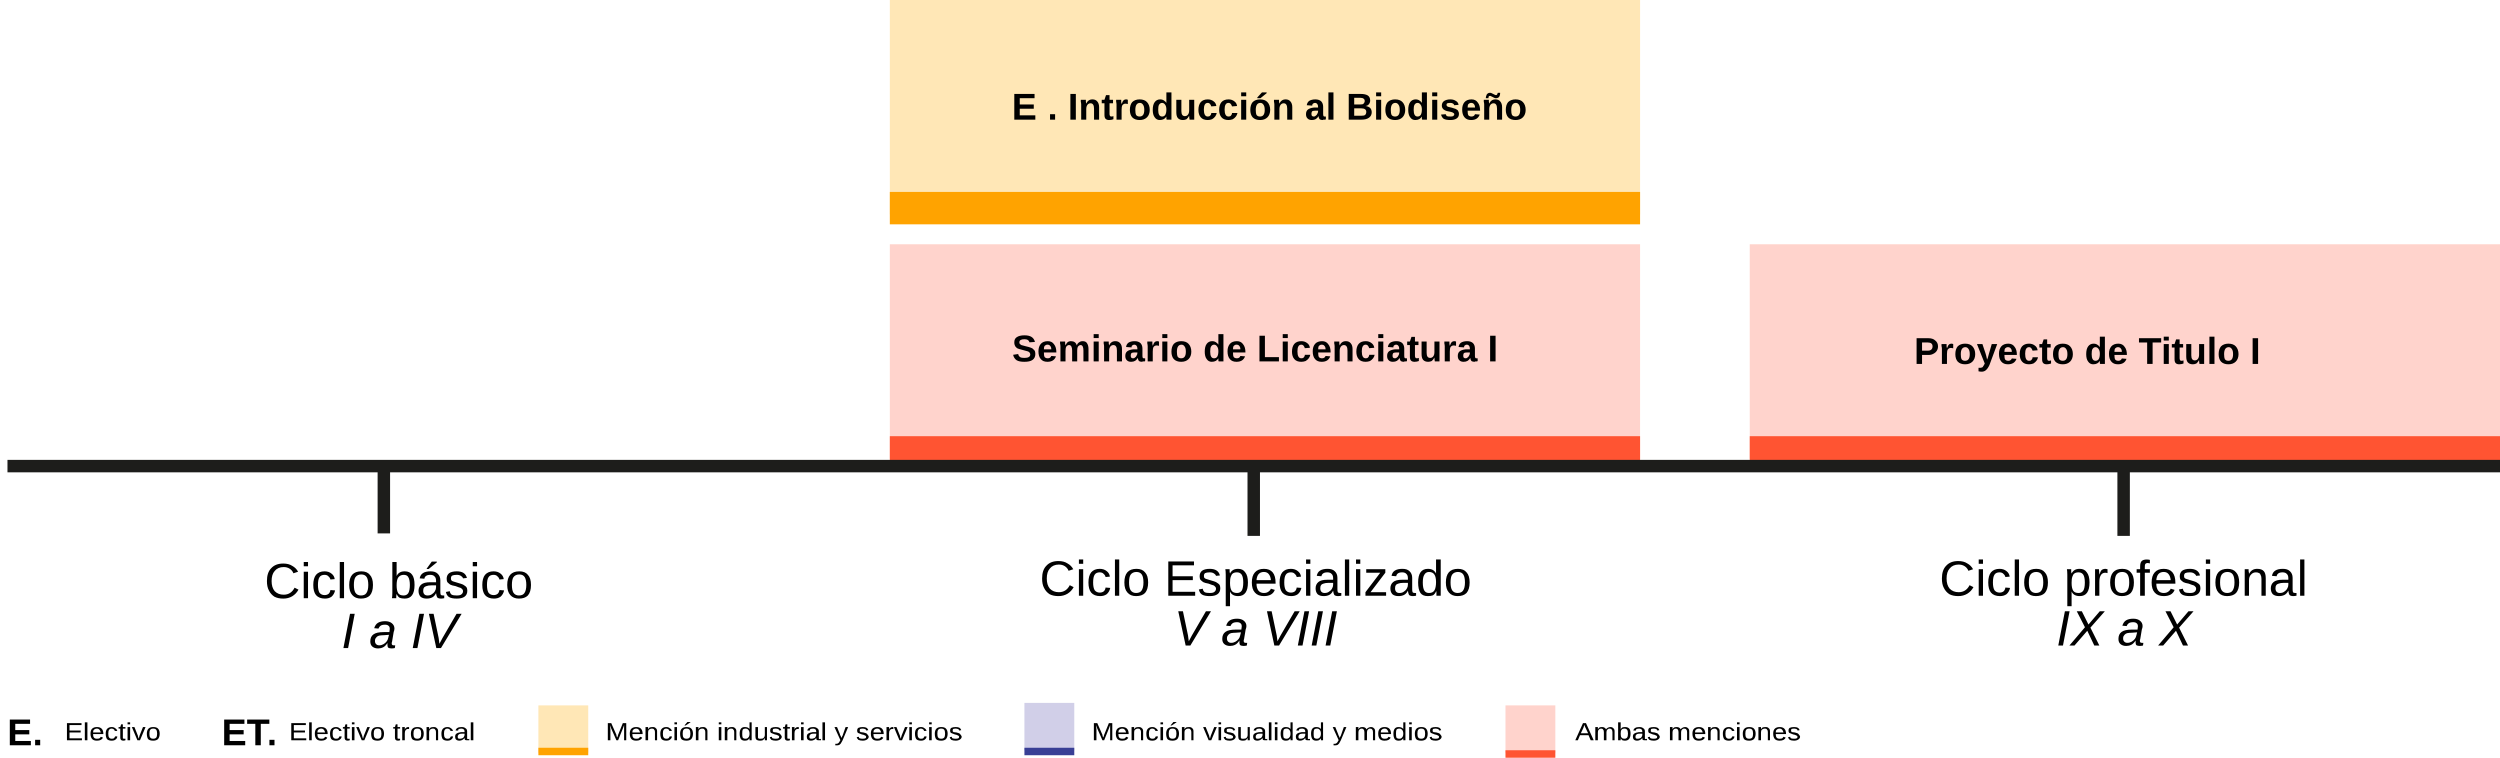
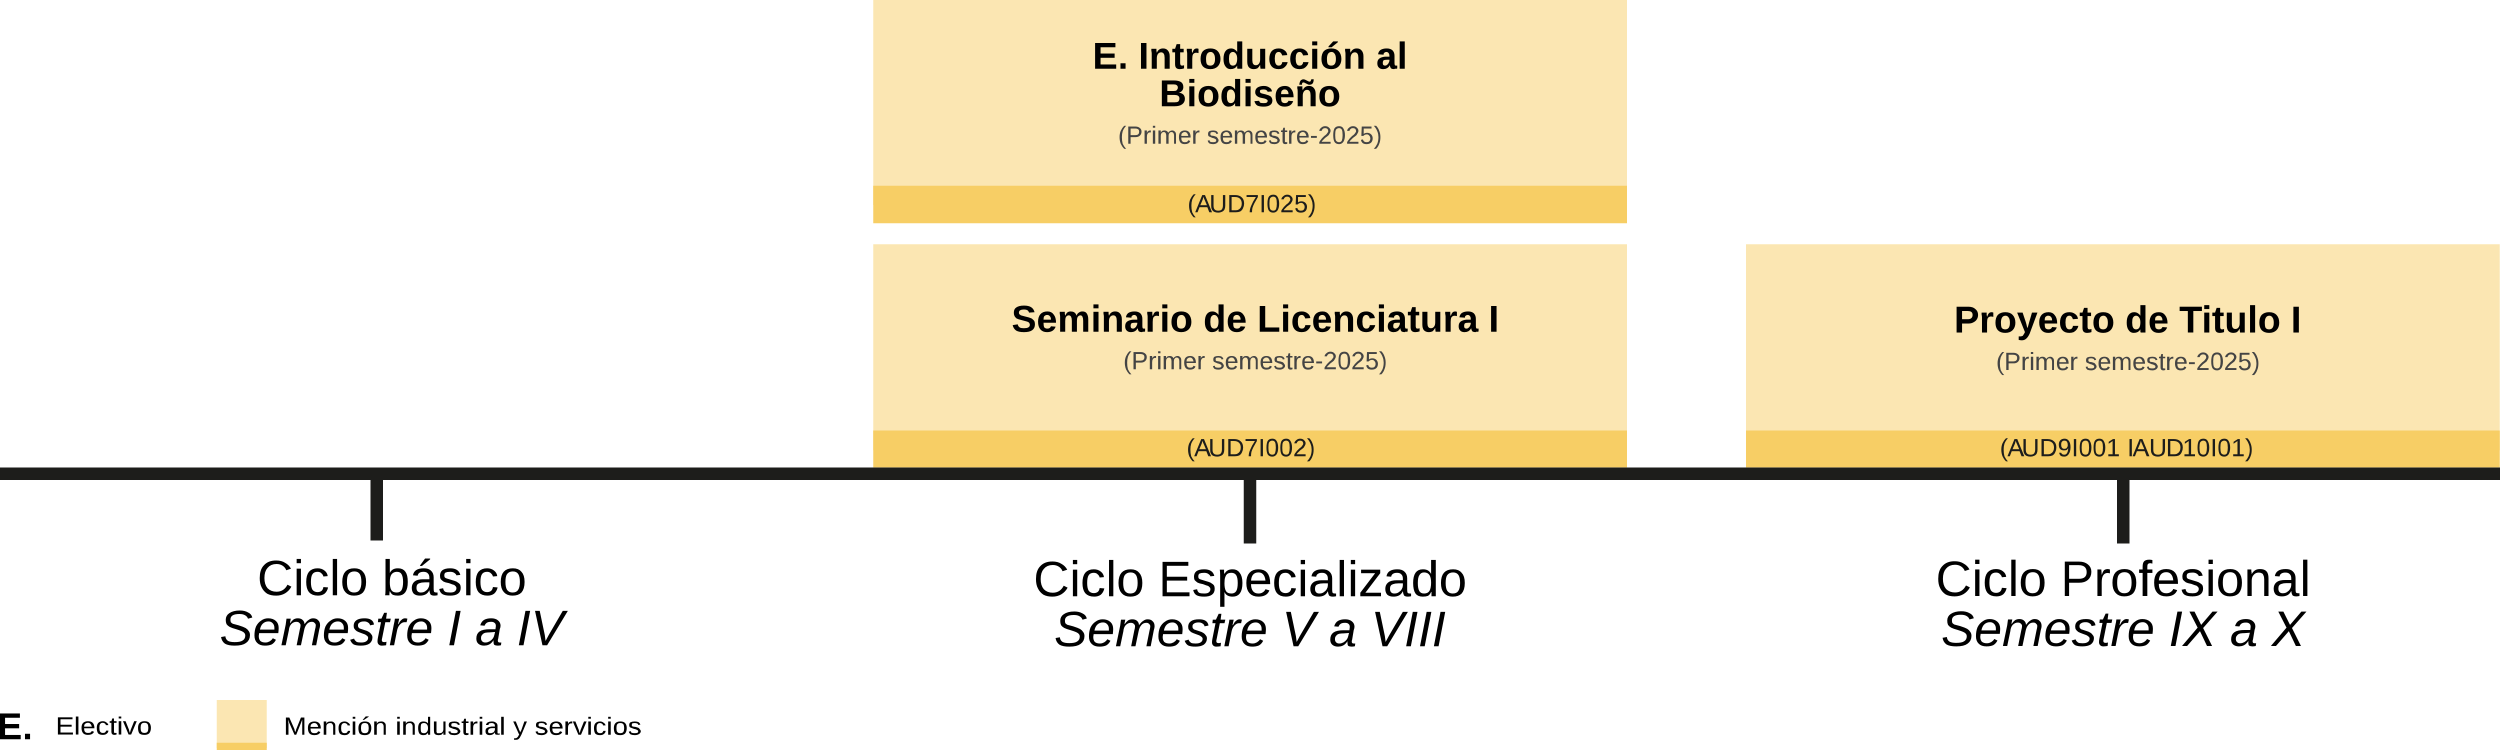
- <svg xmlns="http://www.w3.org/2000/svg" version="1.1" viewBox="0 0 100.3 30.4">
+ <svg xmlns="http://www.w3.org/2000/svg" id="Capa_1" data-name="Capa 1" viewBox="0 0 100 30">
  <defs>
    <style>
-       .cls-1 {
-         fill: #393f95;
-       }
- 
-       .cls-2 {
-         fill: #ff5432;
-       }
- 
-       .cls-3, .cls-4, .cls-5, .cls-6, .cls-7, .cls-8, .cls-9 {
+       .cls-1, .cls-2, .cls-3, .cls-4, .cls-5, .cls-6, .cls-7, .cls-8, .cls-9, .cls-10 {
        isolation: isolate;
      }

-       .cls-3, .cls-6, .cls-7 {
+       .cls-1, .cls-4, .cls-5, .cls-8, .cls-10 {
+         font-family: ArialMT, Arial;
+       }
+ 
+       .cls-1, .cls-11 {
+         letter-spacing: -.08em;
+       }
+ 
+       .cls-1, .cls-5, .cls-8, .cls-10 {
+         font-size: 1px;
+       }
+ 
+       .cls-1, .cls-8 {
+         fill: #1d1d1b;
+       }
+ 
+       .cls-2, .cls-6 {
        font-family: Arial-BoldMT, Arial;
        font-size: 1.5px;
        font-weight: 700;
      }

-       .cls-10, .cls-11 {
+       .cls-12, .cls-13 {
        fill: none;
      }

-       .cls-5, .cls-8 {
+       .cls-4, .cls-7 {
        font-size: 2px;
      }

-       .cls-5, .cls-9 {
-         font-family: ArialMT, Arial;
+       .cls-5 {
+         fill: #444;
+       }
+ 
+       .cls-14 {
+         letter-spacing: -.02em;
      }

      .cls-6 {
-         letter-spacing: -.1em;
-       }
- 
-       .cls-12 {
-         fill: #ffa300;
+         letter-spacing: -.02em;
      }

      .cls-7 {
-         letter-spacing: 0em;
-       }
- 
-       .cls-13 {
-         fill: #ffe7b6;
-       }
- 
-       .cls-8 {
        font-family: Arial-ItalicMT, Arial;
        font-style: italic;
      }

      .cls-9 {
-         font-size: 1px;
-       }
- 
-       .cls-11 {
+         opacity: .5;
+       }
+ 
+       .cls-9, .cls-15 {
+         fill: #f7ce65;
+       }
+ 
+       .cls-13 {
        stroke: #1d1d1b;
        stroke-miterlimit: 10;
        stroke-width: .5px;
      }
- 
-       .cls-14 {
-         fill: #d1cfe8;
-       }
- 
-       .cls-15 {
-         fill: #ffd3cc;
-       }
    </style>
  </defs>
-   <g>
-     <g id="Capa_1">
-       <g id="Cuadros">
-         <g>
-           <rect class="cls-15" x="35.7" y="9.8" width="30.1" height="8.6" />
-           <rect class="cls-2" x="35.7" y="17.5" width="30.1" height="1.3" />
-         </g>
-         <g>
-           <rect class="cls-10" x=".3" y="9.8" width="30.1" height="8.6" />
-           <rect class="cls-10" x=".3" y="17.5" width="30.1" height="1.3" />
-         </g>
-         <g>
-           <rect class="cls-15" x="70.2" y="9.8" width="30.2" height="8.6" />
-           <rect class="cls-2" x="70.2" y="17.5" width="30.2" height="1.3" />
-         </g>
-         <g>
-           <rect class="cls-13" x="35.7" width="30.1" height="8.6" />
-           <rect class="cls-12" x="35.7" y="7.7" width="30.1" height="1.3" />
-         </g>
-         <g class="cls-4">
-           <text class="cls-3" transform="translate(40.6 14.5)">
-             <tspan x="0" y="0">Seminario de Licenciatura I</tspan>
-           </text>
-         </g>
-         <g class="cls-4">
-           <text class="cls-3" transform="translate(76.8 14.6)">
-             <tspan x="0" y="0">Proyecto de </tspan>
-           </text>
-           <text class="cls-7" transform="translate(85.8 14.6)">
-             <tspan x="0" y="0">T</tspan>
-           </text>
-           <text class="cls-3" transform="translate(86.7 14.6)">
-             <tspan x="0" y="0">itulo I</tspan>
-           </text>
-         </g>
-         <g>
-           <g>
-             <rect class="cls-13" x="21.6" y="28.3" width="2" height="1.9" />
-             <rect class="cls-12" x="21.6" y="30" width="2" height=".3" />
-           </g>
-           <g class="cls-4">
-             <text class="cls-9" transform="translate(24.3 29.7) scale(1.1 1)">
-               <tspan x="0" y="0">Mención industrial y servicios</tspan>
-             </text>
-           </g>
-           <g>
-             <rect class="cls-10" x=".4" width="30" height="8.6" />
-             <rect class="cls-10" x=".4" y="7.7" width="30" height="1.3" />
-           </g>
-         </g>
-         <g>
-           <g>
-             <rect class="cls-14" x="41.1" y="28.2" width="2" height="1.9" />
-             <rect class="cls-1" x="41.1" y="30" width="2" height=".3" />
-           </g>
-           <g class="cls-4">
-             <text class="cls-9" transform="translate(43.8 29.7) scale(1.1 1)">
-               <tspan x="0" y="0">Mención visualidad y medios</tspan>
-             </text>
-           </g>
-         </g>
-         <g>
-           <g>
-             <rect class="cls-15" x="60.4" y="28.3" width="2" height="1.9" />
-             <rect class="cls-2" x="60.4" y="30.1" width="2" height=".3" />
-           </g>
-           <g class="cls-4">
-             <text class="cls-9" transform="translate(63.2 29.7) scale(1.1 1)">
-               <tspan x="0" y="0">Ambas menciones</tspan>
-             </text>
-           </g>
-         </g>
-         <g>
-           <g class="cls-4">
-             <text class="cls-9" transform="translate(11.6 29.7) scale(1.1 1)">
-               <tspan x="0" y="0">Electivo troncal</tspan>
-             </text>
-           </g>
-           <g class="cls-4">
-             <text class="cls-3" transform="translate(8.9 29.9)">
-               <tspan x="0" y="0">E</tspan>
-             </text>
-             <text class="cls-6" transform="translate(9.9 29.9)">
-               <tspan x="0" y="0">T</tspan>
-             </text>
-             <text class="cls-3" transform="translate(10.7 29.9)">
-               <tspan x="0" y="0">.</tspan>
-             </text>
-           </g>
-         </g>
-         <g>
-           <g class="cls-4">
-             <text class="cls-9" transform="translate(2.6 29.7) scale(1.1 1)">
-               <tspan x="0" y="0">Electivo</tspan>
-             </text>
-           </g>
-           <g class="cls-4">
-             <text class="cls-3" transform="translate(.3 29.9)">
-               <tspan x="0" y="0">E.</tspan>
-             </text>
-           </g>
-         </g>
-         <g class="cls-4">
-           <text class="cls-3" transform="translate(40.6 4.8)">
-             <tspan x="0" y="0">E . Introducción al Biodiseño</tspan>
-           </text>
-         </g>
-       </g>
-       <g id="Línea">
-         <g>
-           <line class="cls-11" x1="15.4" y1="21.4" x2="15.4" y2="18.6" />
-           <line class="cls-11" x1=".3" y1="18.7" x2="100.3" y2="18.7" />
-           <line class="cls-11" x1="50.3" y1="21.5" x2="50.3" y2="18.7" />
-           <line class="cls-11" x1="85.2" y1="21.5" x2="85.2" y2="18.7" />
-         </g>
-         <g class="cls-4">
-           <text class="cls-5" transform="translate(10.6 24)">
-             <tspan x="0" y="0">Ciclo básico</tspan>
-           </text>
-           <text class="cls-8" transform="translate(13.7 26)">
-             <tspan x="0" y="0">I a IV</tspan>
-           </text>
-         </g>
-         <g class="cls-4">
-           <text class="cls-5" transform="translate(41.7 23.9)">
-             <tspan x="0" y="0">Ciclo Especializado</tspan>
-           </text>
-           <text class="cls-8" transform="translate(47.1 25.9)">
-             <tspan x="0" y="0">V a VIII</tspan>
-           </text>
-         </g>
-         <g class="cls-4">
-           <text class="cls-5" transform="translate(77.8 23.9)">
-             <tspan x="0" y="0">Ciclo profesional</tspan>
-           </text>
-           <text class="cls-8" transform="translate(82.5 25.9)">
-             <tspan x="0" y="0">IX a X</tspan>
-           </text>
-         </g>
-       </g>
+   <g id="Simbología">
+     <g>
+       <rect class="cls-9" x="8.67" y="28" width="2" height="1.92" />
+       <rect class="cls-15" x="8.67" y="29.71" width="2" height=".29" />
+     </g>
+     <g class="cls-3">
+       <text class="cls-10" transform="translate(11.35 29.39) scale(1.1 1)">
+         <tspan x="0" y="0">Mención industrial y servicios</tspan>
+       </text>
+     </g>
+     <g>
+       <g class="cls-3">
+         <text class="cls-10" transform="translate(2.23 29.38) scale(1.1 1)">
+           <tspan x="0" y="0">Electivo</tspan>
+         </text>
+       </g>
+       <g class="cls-3">
+         <text class="cls-2" transform="translate(-.11 29.57)">
+           <tspan x="0" y="0">E.</tspan>
+         </text>
+       </g>
+     </g>
+   </g>
+   <g id="Cuadros">
+     <g>
+       <rect class="cls-9" x="69.84" y="9.77" width="30.15" height="8.25" />
+       <rect class="cls-15" x="69.84" y="17.22" width="30.15" height="1.49" />
+     </g>
+     <g>
+       <rect class="cls-9" x="34.93" y="9.77" width="30.15" height="8.24" />
+       <rect class="cls-15" x="34.93" y="17.22" width="30.15" height="1.49" />
+     </g>
+     <g class="cls-3">
+       <text class="cls-2" transform="translate(40.46 13.27)">
+         <tspan x="0" y="0">Seminario de Licenciatura I </tspan>
+       </text>
+       <text class="cls-5" transform="translate(44.93 14.77)">
+         <tspan x="0" y="0">(Primer semestre-2025)</tspan>
+       </text>
+     </g>
+     <g class="cls-3">
+       <text class="cls-2" transform="translate(78.17 13.3)">
+         <tspan x="0" y="0">Proyecto de </tspan>
+       </text>
+       <text class="cls-6" transform="translate(87.17 13.3)">
+         <tspan x="0" y="0">T</tspan>
+       </text>
+       <text class="cls-2" transform="translate(88.06 13.3)">
+         <tspan x="0" y="0">itulo I</tspan>
+       </text>
+       <text class="cls-5" transform="translate(79.84 14.8)">
+         <tspan x="0" y="0">(Primer semestre-2025)</tspan>
+       </text>
+     </g>
+     <g>
+       <g>
+         <rect class="cls-9" x="34.93" y="0" width="30.15" height="8.2" />
+         <rect class="cls-15" x="34.93" y="7.43" width="30.15" height="1.5" />
+       </g>
+       <g class="cls-3">
+         <text class="cls-2" transform="translate(43.71 2.75)">
+           <tspan x="0" y="0">E. Introducción al </tspan>
+         </text>
+         <text class="cls-2" transform="translate(46.38 4.25)">
+           <tspan x="0" y="0">Biodiseño</tspan>
+         </text>
+         <text class="cls-5" transform="translate(44.72 5.75)">
+           <tspan x="0" y="0">(Primer semestre-2025)</tspan>
+         </text>
+       </g>
+       <g class="cls-3">
+         <text class="cls-8" transform="translate(47.5 8.49)">
+           <tspan class="cls-14" x="0" y="0">(</tspan>
+           <tspan class="cls-11" x=".31" y="0">A</tspan>
+         </text>
+         <text class="cls-8" transform="translate(48.37 8.49)">
+           <tspan x="0" y="0">UD7I025)</tspan>
+         </text>
+       </g>
+     </g>
+     <g>
+       <rect class="cls-12" x="69.84" y="0" width="30.15" height="8.25" />
+       <rect class="cls-12" x="69.84" y="7.44" width="30.15" height="1.49" />
+     </g>
+     <g class="cls-3">
+       <text class="cls-8" transform="translate(47.46 18.25)">
+         <tspan class="cls-14" x="0" y="0">(</tspan>
+         <tspan class="cls-11" x=".31" y="0">A</tspan>
+       </text>
+       <text class="cls-8" transform="translate(48.33 18.25)">
+         <tspan x="0" y="0">UD7I002)</tspan>
+       </text>
+     </g>
+     <g class="cls-3">
+       <text class="cls-8" transform="translate(79.99 18.25)">
+         <tspan class="cls-14" x="0" y="0">(</tspan>
+         <tspan class="cls-11" x=".31" y="0">A</tspan>
+       </text>
+       <text class="cls-8" transform="translate(80.86 18.25)">
+         <tspan x="0" y="0">UD9I001 I</tspan>
+       </text>
+       <text class="cls-1" transform="translate(85.16 18.25)">
+         <tspan x="0" y="0" xml:space="preserve"> A</tspan>
+       </text>
+       <text class="cls-8" transform="translate(85.96 18.25)">
+         <tspan x="0" y="0">U</tspan>
+       </text>
+       <text class="cls-8" transform="translate(86.64 18.25)">
+         <tspan x="0" y="0">D</tspan>
+       </text>
+       <text class="cls-8" transform="translate(87.3 18.25)">
+         <tspan x="0" y="0">10I01)</tspan>
+       </text>
+     </g>
+     <g>
+       <rect class="cls-12" y="9.77" width="30.15" height="8.24" />
+       <rect class="cls-12" y="17.22" width="30.15" height="1.49" />
+     </g>
+   </g>
+   <g id="Línea">
+     <g>
+       <line class="cls-13" x1="15.07" y1="21.62" x2="15.07" y2="18.82" />
+       <line class="cls-13" y1="18.95" x2="100" y2="18.95" />
+       <line class="cls-13" x1="50" y1="21.74" x2="50" y2="18.95" />
+       <line class="cls-13" x1="84.93" y1="21.74" x2="84.93" y2="18.95" />
+     </g>
+     <g class="cls-3">
+       <text class="cls-4" transform="translate(10.28 23.81)">
+         <tspan x="0" y="0">Ciclo básico</tspan>
+       </text>
+       <text class="cls-7" transform="translate(8.78 25.81)">
+         <tspan x="0" y="0">Semestre I a IV</tspan>
+       </text>
+     </g>
+     <g class="cls-3">
+       <text class="cls-4" transform="translate(41.33 23.85)">
+         <tspan x="0" y="0">Ciclo Especializado</tspan>
+       </text>
+       <text class="cls-7" transform="translate(42.16 25.85)">
+         <tspan x="0" y="0">Semestre V a VIII</tspan>
+       </text>
+     </g>
+     <g class="cls-3">
+       <text class="cls-4" transform="translate(77.42 23.84)">
+         <tspan x="0" y="0">Ciclo Profesional</tspan>
+       </text>
+       <text class="cls-7" transform="translate(77.64 25.84)">
+         <tspan x="0" y="0">Semestre IX a X</tspan>
+       </text>
    </g>
  </g>
</svg>
